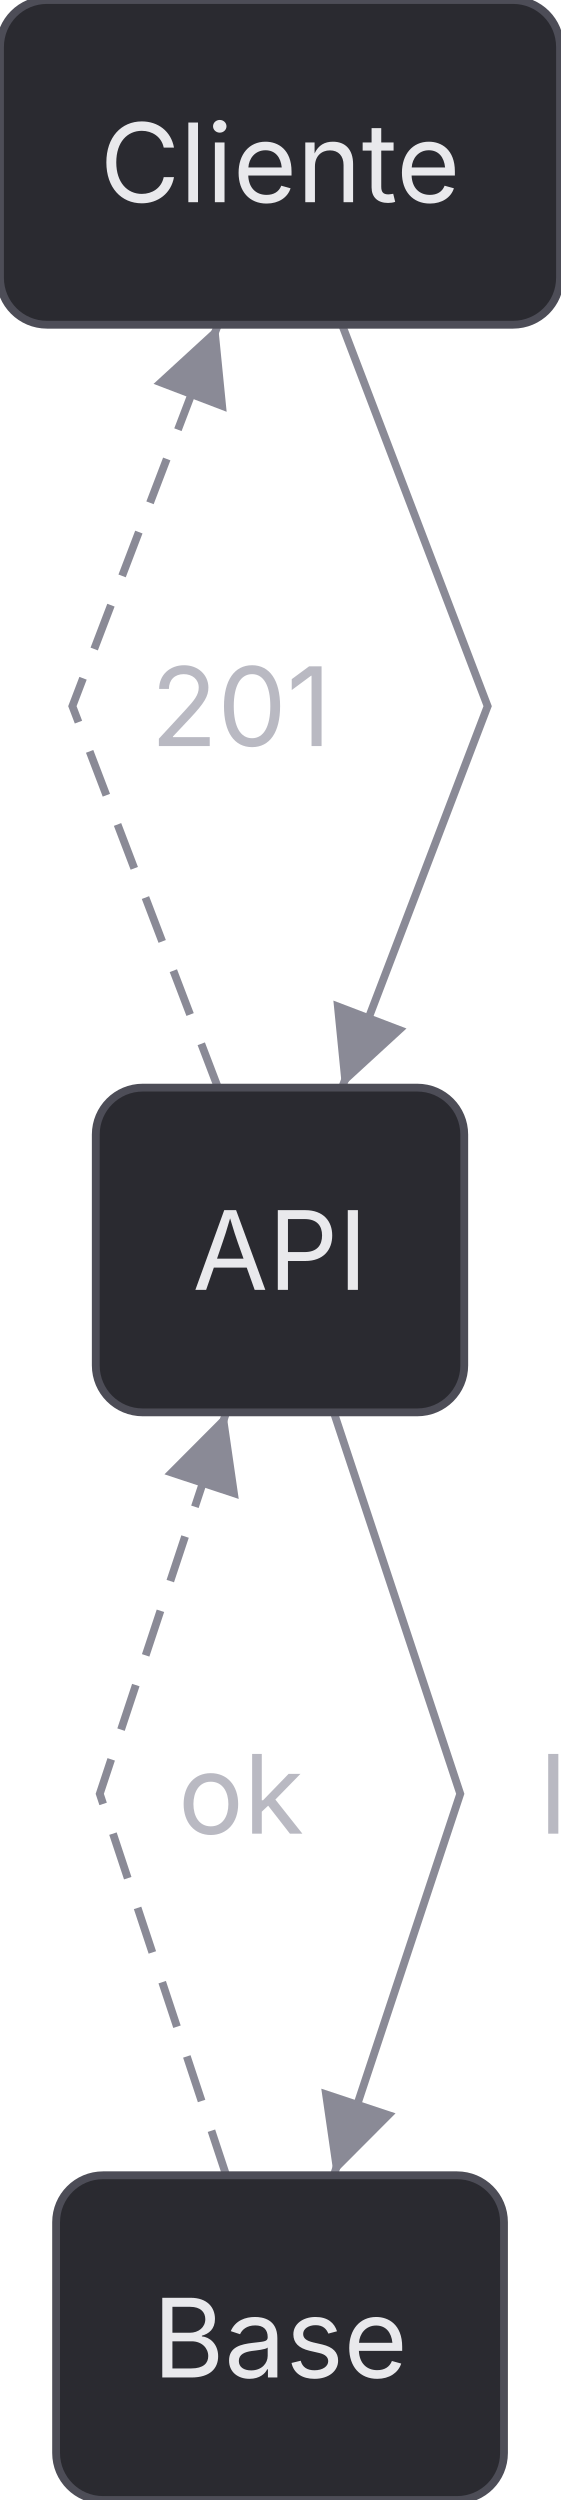
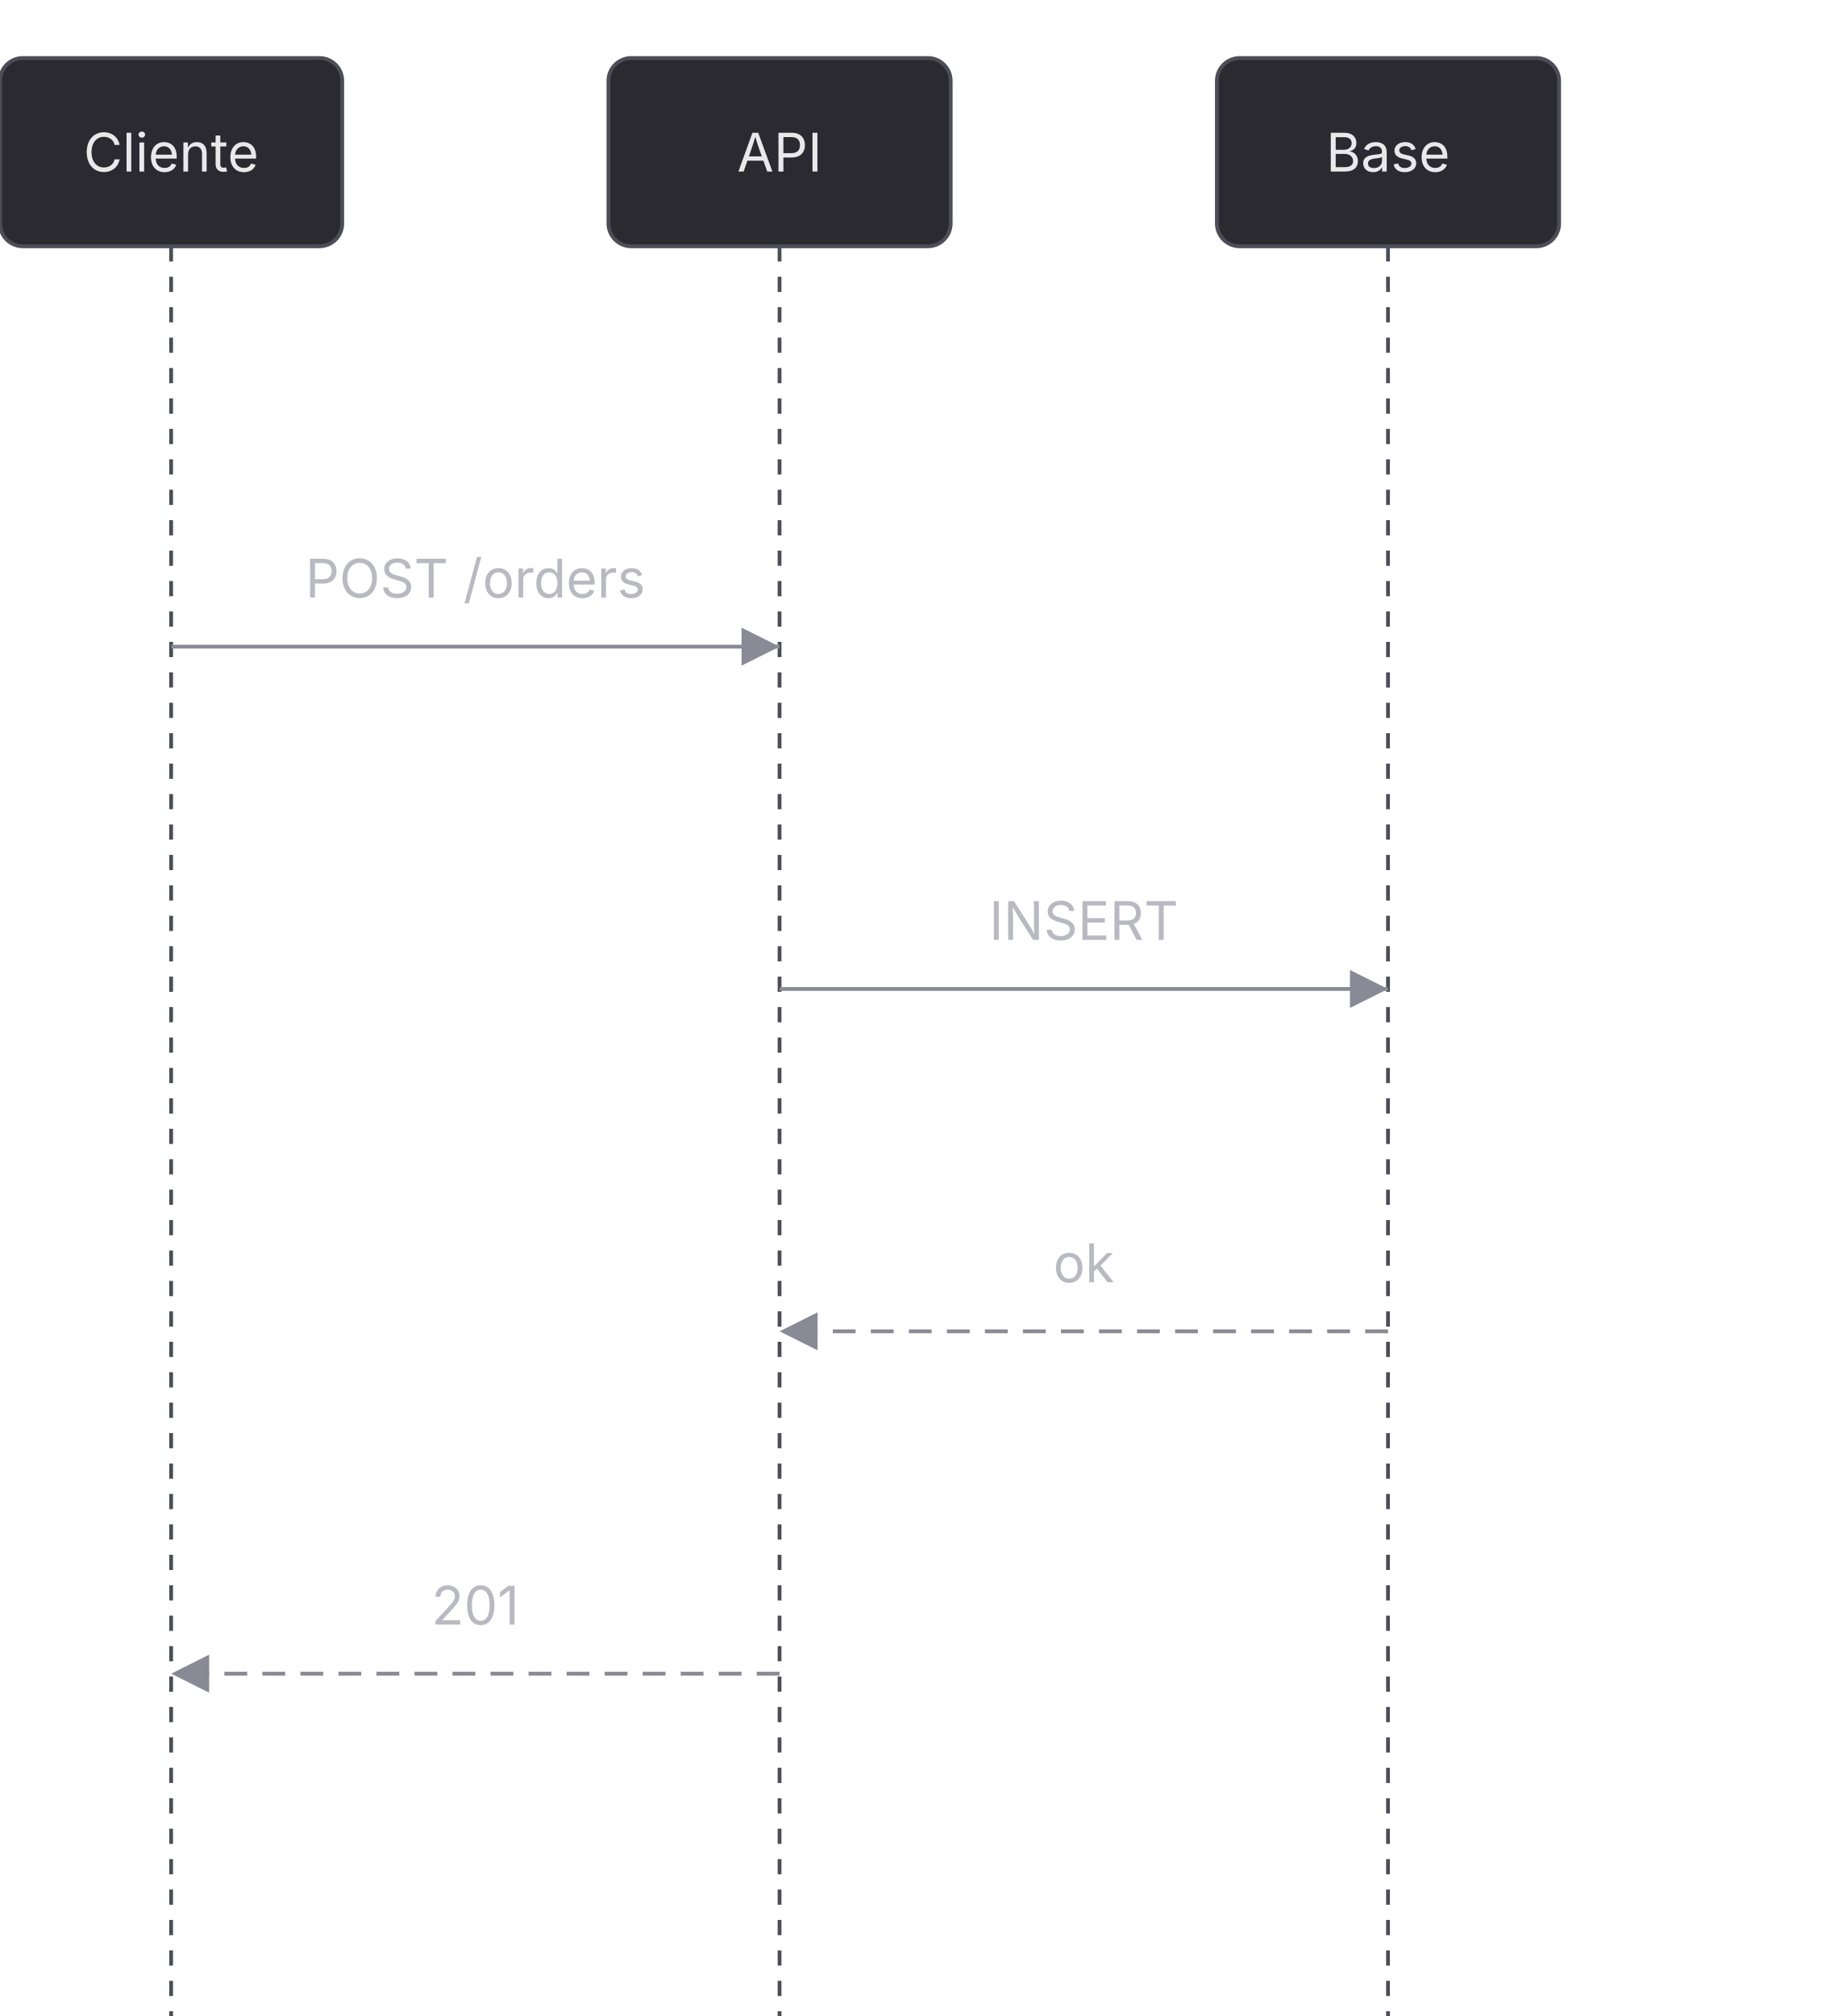
- <svg xmlns="http://www.w3.org/2000/svg" class="graphium" viewBox="0.00 0.00 71.57 319.50" width="71.57" height="319.50">
+ <svg xmlns="http://www.w3.org/2000/svg" class="graphium" viewBox="0.00 0.00 480.00 530.00" width="480.00" height="530.00">
  <style>
.bg{fill:rgba(27, 27, 27, 1.00)}
.node-fill{fill:rgba(42, 42, 48, 1.00)}
.node-stroke{stroke:rgba(77, 77, 87, 1.00);stroke-width:1.00}
.node-text{fill:rgba(233, 233, 236, 1.00)}
.edge-stroke{stroke:rgba(138, 138, 150, 1.00);stroke-width:1.00;fill:none}
.edge-text{fill:rgba(185, 185, 194, 1.00)}
.accent{fill:rgba(110, 168, 254, 1.00);stroke:rgba(110, 168, 254, 1.00)}
.emphasis-highlight{stroke:rgba(110, 168, 254, 1.00)}
.emphasis-highlight-text{fill:rgba(110, 168, 254, 1.00)}
.emphasis-muted{opacity:0.55}
+ .lifeline{stroke:rgba(77, 77, 87, 1.00);stroke-width:1.00;stroke-dasharray:4.00 4.00;fill:none}
.stroke-dashed{stroke-dasharray:6.00 4.00}
.text{font-family:Inter, sans-serif}
.arrow-normal{fill:rgba(138, 138, 150, 1.00)}
.arrow-highlight{fill:rgba(110, 168, 254, 1.00)}
.arrow-muted{fill:rgba(138, 138, 150, 1.00);opacity:0.55}
</style>
  <defs>
    <marker id="arrow-normal" viewBox="0.00 0.00 10.00 10.00" refX="10.00" refY="5.00" markerWidth="10.00" markerHeight="10.00" markerUnits="userSpaceOnUse" orient="auto">
      <path class="arrow-normal" d="M 0.00 0.00 L 10.00 5.00 L 0.00 10.00 Z" />
    </marker>
  </defs>
+   <g class="layer-lifelines">
+     <line class="lifeline" x1="205.00" y1="64.75" x2="205.00" y2="530.00" />
+     <line class="lifeline" x1="45.00" y1="64.75" x2="45.00" y2="530.00" />
+     <line class="lifeline" x1="365.00" y1="64.75" x2="365.00" y2="530.00" />
+   </g>
  <g class="layer-edges">
-     <polyline id="m-api-cliente" class="edge-stroke stroke-dashed" points="27.86,139.00 9.25,90.25 27.86,41.50" marker-end="url(#arrow-normal)" />
-     <text class="edge-text text" x="30.79" y="90.25" font-size="14.00" text-anchor="middle" dominant-baseline="central">201</text>
-     <polyline id="m-api-db" class="edge-stroke" points="42.66,180.50 58.82,229.25 42.66,278.00" marker-end="url(#arrow-normal)" />
-     <text class="edge-text text" x="93.70" y="229.25" font-size="14.00" text-anchor="middle" dominant-baseline="central">INSERT</text>
-     <polyline id="m-cliente-api" class="edge-stroke" points="43.71,41.50 62.32,90.25 43.71,139.00" marker-end="url(#arrow-normal)" />
-     <text class="edge-text text" x="117.02" y="90.25" font-size="14.00" text-anchor="middle" dominant-baseline="central">POST /orders</text>
-     <polyline id="m-db-api" class="edge-stroke stroke-dashed" points="28.91,278.00 12.75,229.25 28.91,180.50" marker-end="url(#arrow-normal)" />
-     <text class="edge-text text" x="30.79" y="229.25" font-size="14.00" text-anchor="middle" dominant-baseline="central">ok</text>
+     <polyline id="m-api-cliente" class="edge-stroke stroke-dashed" points="205.00,440.00 45.00,440.00" marker-end="url(#arrow-normal)" />
+     <text class="edge-text text" x="125.00" y="422.00" font-size="14.00" text-anchor="middle" dominant-baseline="central">201</text>
+     <polyline id="m-api-db" class="edge-stroke" points="205.00,260.00 365.00,260.00" marker-end="url(#arrow-normal)" />
+     <text class="edge-text text" x="285.00" y="242.00" font-size="14.00" text-anchor="middle" dominant-baseline="central">INSERT</text>
+     <polyline id="m-cliente-api" class="edge-stroke" points="45.00,170.00 205.00,170.00" marker-end="url(#arrow-normal)" />
+     <text class="edge-text text" x="125.00" y="152.00" font-size="14.00" text-anchor="middle" dominant-baseline="central">POST /orders</text>
+     <polyline id="m-db-api" class="edge-stroke stroke-dashed" points="365.00,350.00 205.00,350.00" marker-end="url(#arrow-normal)" />
+     <text class="edge-text text" x="285.00" y="332.00" font-size="14.00" text-anchor="middle" dominant-baseline="central">ok</text>
  </g>
  <g class="layer-nodes">
-     <rect id="g-api" class="node-fill node-stroke shape-rounded" x="12.24" y="139.00" width="47.09" height="41.50" rx="6.00" ry="6.00" />
-     <text class="node-text text" x="35.79" y="159.75" font-size="14.00" text-anchor="middle" dominant-baseline="central">API</text>
-     <rect id="g-cliente" class="node-fill node-stroke shape-rounded" x="0.00" y="0.00" width="71.57" height="41.50" rx="6.00" ry="6.00" />
-     <text class="node-text text" x="35.79" y="20.75" font-size="14.00" text-anchor="middle" dominant-baseline="central">Cliente</text>
-     <rect id="g-db" class="node-fill node-stroke shape-rounded" x="7.17" y="278.00" width="57.24" height="41.50" rx="6.00" ry="6.00" />
-     <text class="node-text text" x="35.79" y="298.75" font-size="14.00" text-anchor="middle" dominant-baseline="central">Base</text>
+     <rect id="g-api" class="node-fill node-stroke shape-rounded" x="160.00" y="15.25" width="90.00" height="49.50" rx="6.00" ry="6.00" />
+     <text class="node-text text" x="205.00" y="40.00" font-size="14.00" text-anchor="middle" dominant-baseline="central">API</text>
+     <rect id="g-cliente" class="node-fill node-stroke shape-rounded" x="0.00" y="15.25" width="90.00" height="49.50" rx="6.00" ry="6.00" />
+     <text class="node-text text" x="45.00" y="40.00" font-size="14.00" text-anchor="middle" dominant-baseline="central">Cliente</text>
+     <rect id="g-db" class="node-fill node-stroke shape-rounded" x="320.00" y="15.25" width="90.00" height="49.50" rx="6.00" ry="6.00" />
+     <text class="node-text text" x="365.00" y="40.00" font-size="14.00" text-anchor="middle" dominant-baseline="central">Base</text>
  </g>
</svg>
